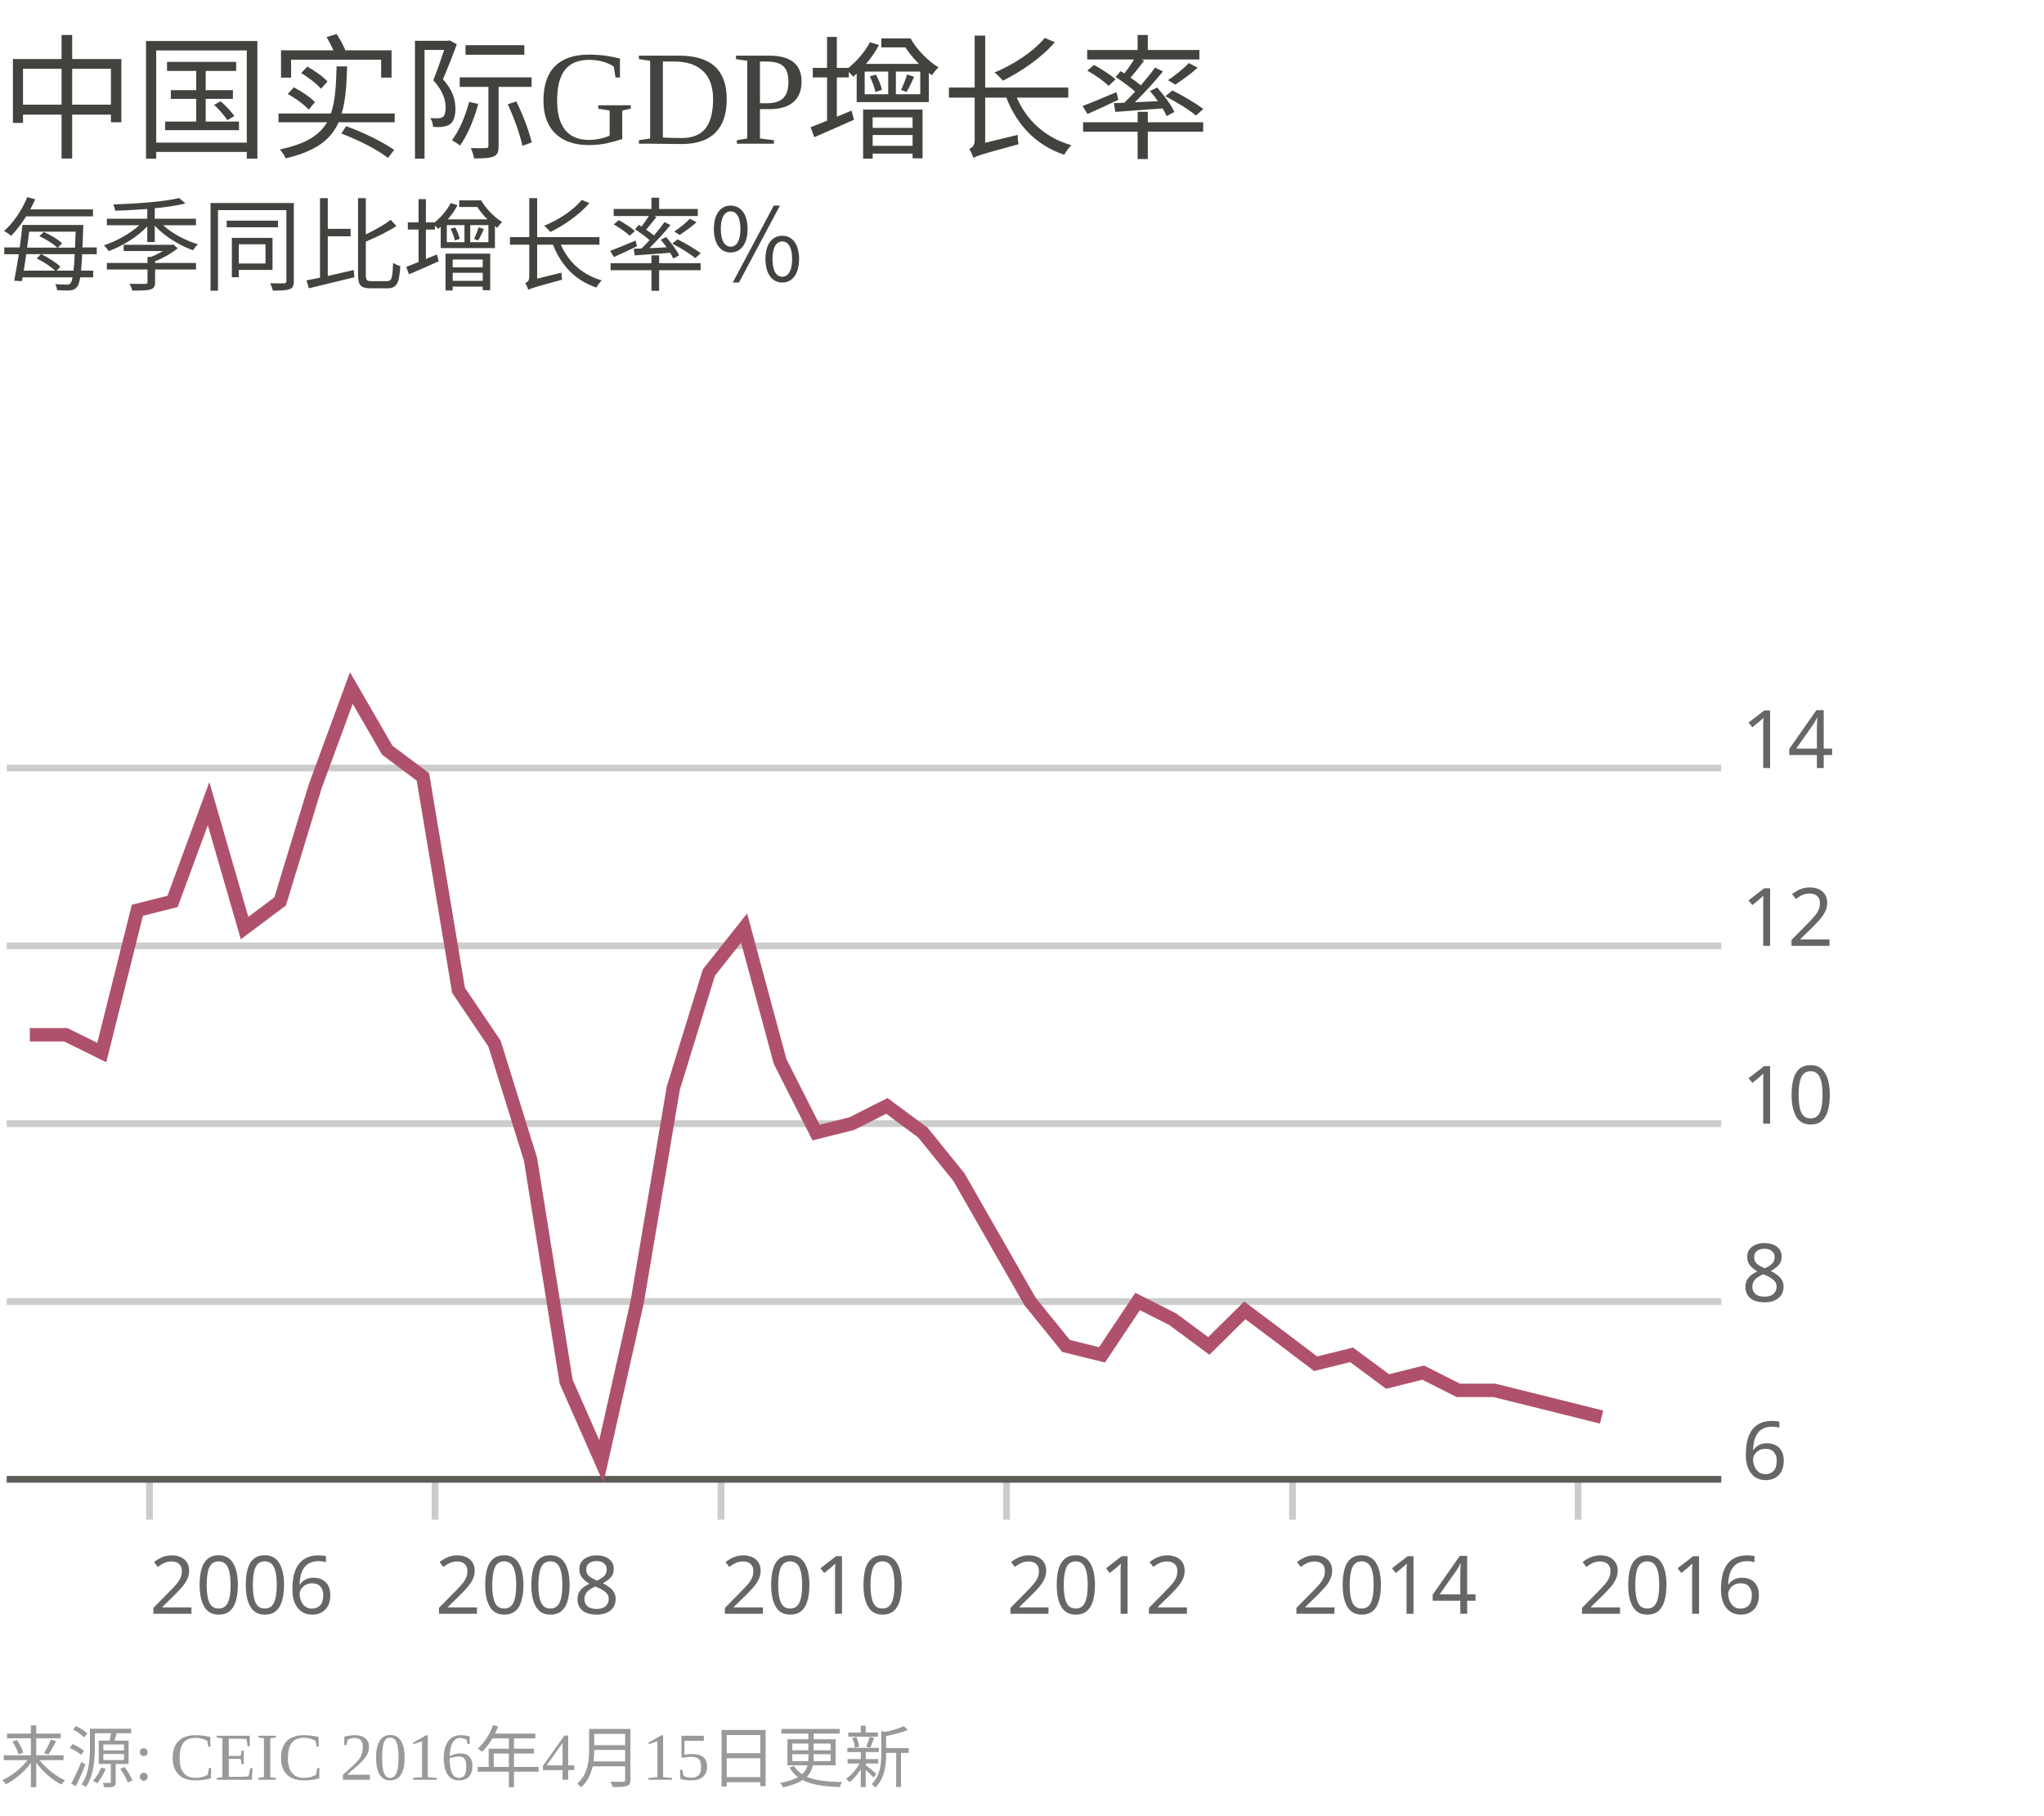
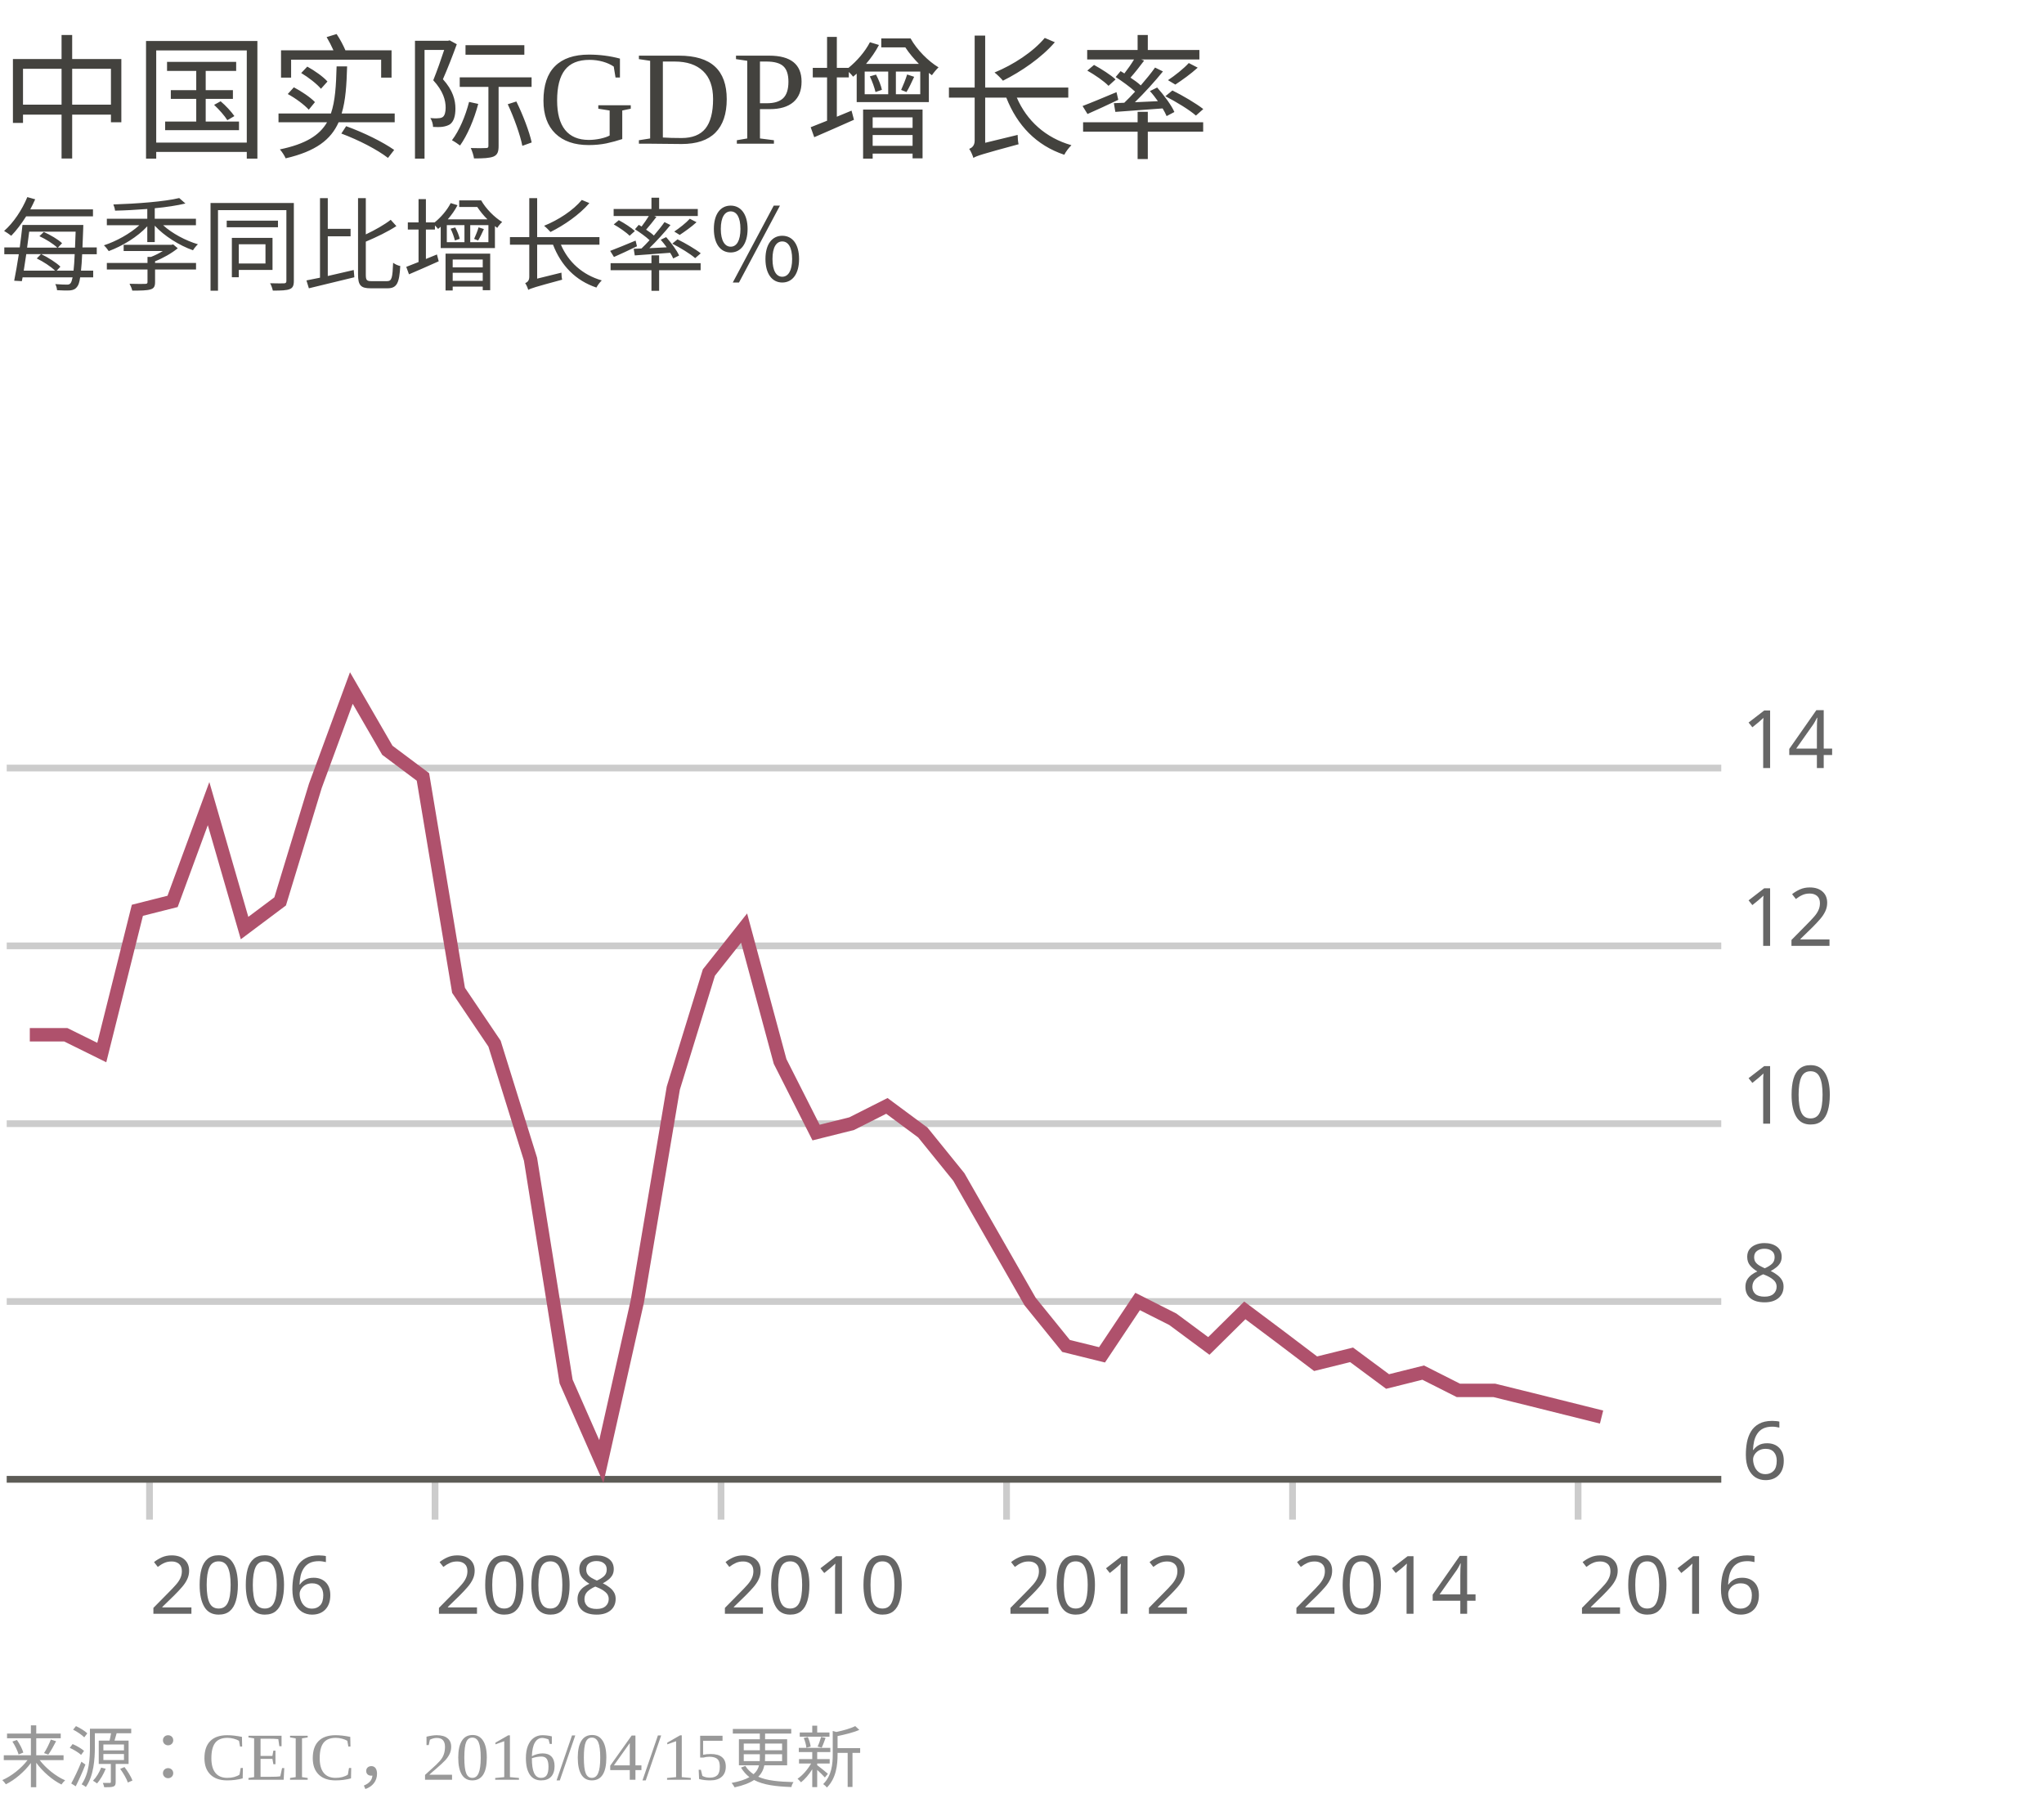
<svg xmlns="http://www.w3.org/2000/svg" viewBox="0 0 304 270">
  <text class="chart-title" fill="#43423e" font-size="20" y="22">中国实际GDP增长率</text>
  <text class="chart-subtitle" fill="#43423e" font-size="15" y="42">每季同比增长率％</text>
-   <text class="chart-source" font-size="10" fill-opacity="0.4" y="265">来源: CEIC 2016年4月15日更新</text>
+   <text class="chart-source" font-size="10" fill-opacity="0.4" y="265">来源：CEIC，2016/04/15更新</text>
  <g transform="translate(1,100)">
    <g transform="translate(0,120)" class="x axis">
      <g class="tick" style="" transform="translate(21.23546,0)">
        <line y2="6" x2="0" fill="none" stroke="#000" stroke-opacity="0.2" />
        <text dy="0" style="" y="20" x="0" font-family="MetricWeb,sans-serif" fill-opacity="0.6" font-size="12" text-anchor="start">2006</text>
      </g>
      <g class="tick" style="" transform="translate(63.70637,0)">
        <line y2="6" x2="0" fill="none" stroke="#000" stroke-opacity="0.2" />
        <text dy="0" style="" y="20" x="0" font-family="MetricWeb,sans-serif" fill-opacity="0.6" font-size="12" text-anchor="start">2008</text>
      </g>
      <g class="tick" style="" transform="translate(106.2355,0)">
        <line y2="6" x2="0" fill="none" stroke="#000" stroke-opacity="0.2" />
        <text dy="0" style="" y="20" x="0" font-family="MetricWeb,sans-serif" fill-opacity="0.6" font-size="12" text-anchor="start">2010</text>
      </g>
      <g class="tick" style="" transform="translate(148.7064,0)">
        <line y2="6" x2="0" fill="none" stroke="#000" stroke-opacity="0.2" />
        <text dy="0" style="" y="20" x="0" font-family="MetricWeb,sans-serif" fill-opacity="0.6" font-size="12" text-anchor="start">2012</text>
      </g>
      <g class="tick" style="" transform="translate(191.2355,0)">
        <line y2="6" x2="0" fill="none" stroke="#000" stroke-opacity="0.2" />
        <text dy="0" style="" y="20" x="0" font-family="MetricWeb,sans-serif" fill-opacity="0.6" font-size="12" text-anchor="start">2014</text>
      </g>
      <g class="tick" style="" transform="translate(233.7064,0)">
        <line y2="6" x2="0" fill="none" stroke="#000" stroke-opacity="0.2" />
        <text dy="0" style="" y="20" x="0" font-family="MetricWeb,sans-serif" fill-opacity="0.6" font-size="12" text-anchor="start">2016</text>
      </g>
      <path class="domain" d="M0,0V0H255V0" fill="none" stroke="#74736c" />
    </g>
    <g transform="translate(255,0)" class="y axis">
      <g class="tick" style="" transform="translate(0,120)">
        <line x2="-255" y2="0" fill="none" stroke="#000" stroke-opacity="0.2" />
        <text dy="0" style="text-anchor: start;" x="3" y="0" font-family="MetricWeb,sans-serif" fill-opacity="0.6" font-size="12">6</text>
      </g>
      <g class="tick" style="" transform="translate(0,93.55556)">
        <line x2="-255" y2="0" fill="none" stroke="#000" stroke-opacity="0.2" />
        <text dy="0" style="text-anchor: start;" x="3" y="0" font-family="MetricWeb,sans-serif" fill-opacity="0.6" font-size="12">8</text>
      </g>
      <g class="tick" style="" transform="translate(0,67.11111)">
        <line x2="-255" y2="0" fill="none" stroke="#000" stroke-opacity="0.2" />
        <text dy="0" style="text-anchor: start;" x="3" y="0" font-family="MetricWeb,sans-serif" fill-opacity="0.6" font-size="12">10</text>
      </g>
      <g class="tick" style="" transform="translate(0,40.66667)">
        <line x2="-255" y2="0" fill="none" stroke="#000" stroke-opacity="0.2" />
        <text dy="0" style="text-anchor: start;" x="3" y="0" font-family="MetricWeb,sans-serif" fill-opacity="0.6" font-size="12">12</text>
      </g>
      <g class="tick" style="" transform="translate(0,14.22222)">
        <line x2="-255" y2="0" fill="none" stroke="#000" stroke-opacity="0.2" />
        <text dy="0" style="text-anchor: start;" x="3" y="0" font-family="MetricWeb,sans-serif" fill-opacity="0.6" font-size="12">14</text>
      </g>
      <path class="domain" d="M-255,1H0V120H-255" fill="none" stroke="#000" stroke-opacity="0" />
    </g>
    <g>
      <path d="M3.433,53.889L8.785,53.889L14.138,56.533L19.432,35.378L24.668,34.056L30.021,19.511L35.373,38.022L40.667,34.056L45.903,16.867L51.256,2.322L56.608,11.578L61.903,15.544L67.197,47.278L72.55,55.211L77.902,72.4L83.196,105.456L88.433,117.356L93.785,93.556L99.138,61.822L104.432,44.633L109.668,38.022L115.021,57.856L120.373,68.433L125.667,67.111L130.903,64.467L136.256,68.433L141.608,75.044L146.903,84.3L152.197,93.556L157.55,100.167L162.902,101.489L168.196,93.556L173.433,96.2L178.785,100.167L184.138,94.878L189.432,98.844L194.668,102.811L200.021,101.489L205.373,105.456L210.667,104.133L215.903,106.778L221.256,106.778L226.608,108.1L231.903,109.422L237.197,110.744" stroke-width="2" fill="none" stroke="#af516c" />
    </g>
  </g>
</svg>
